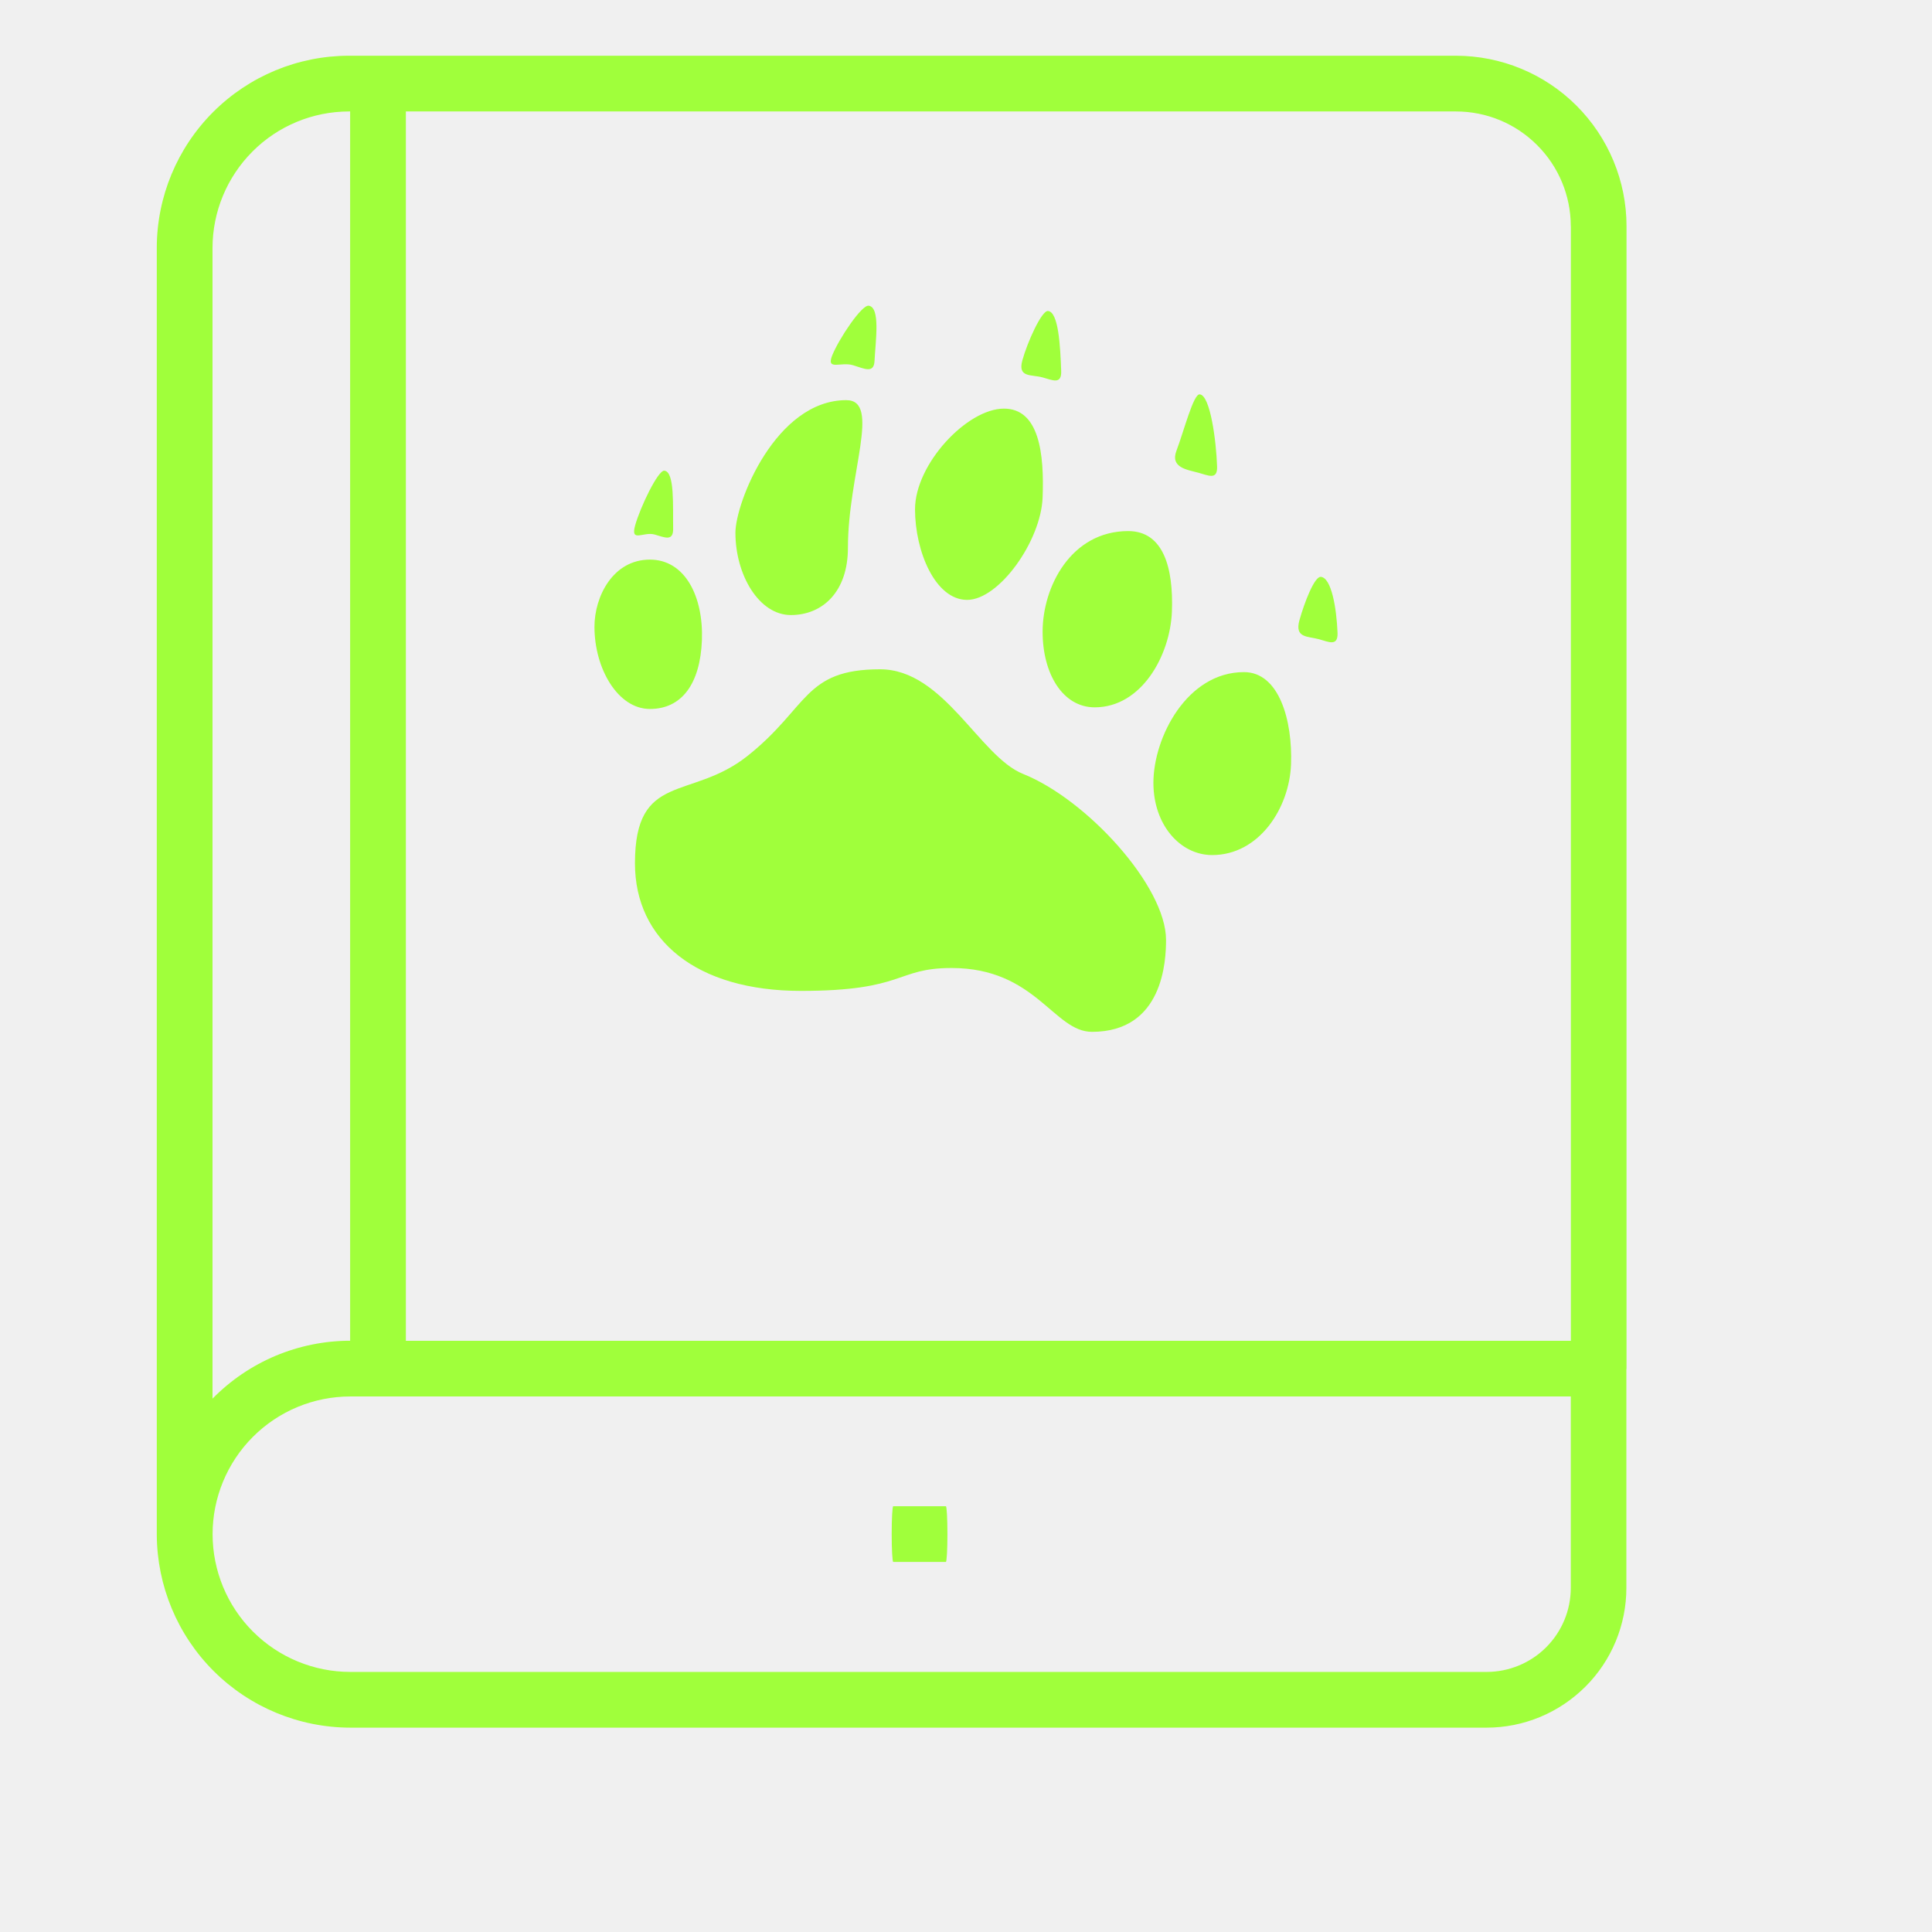
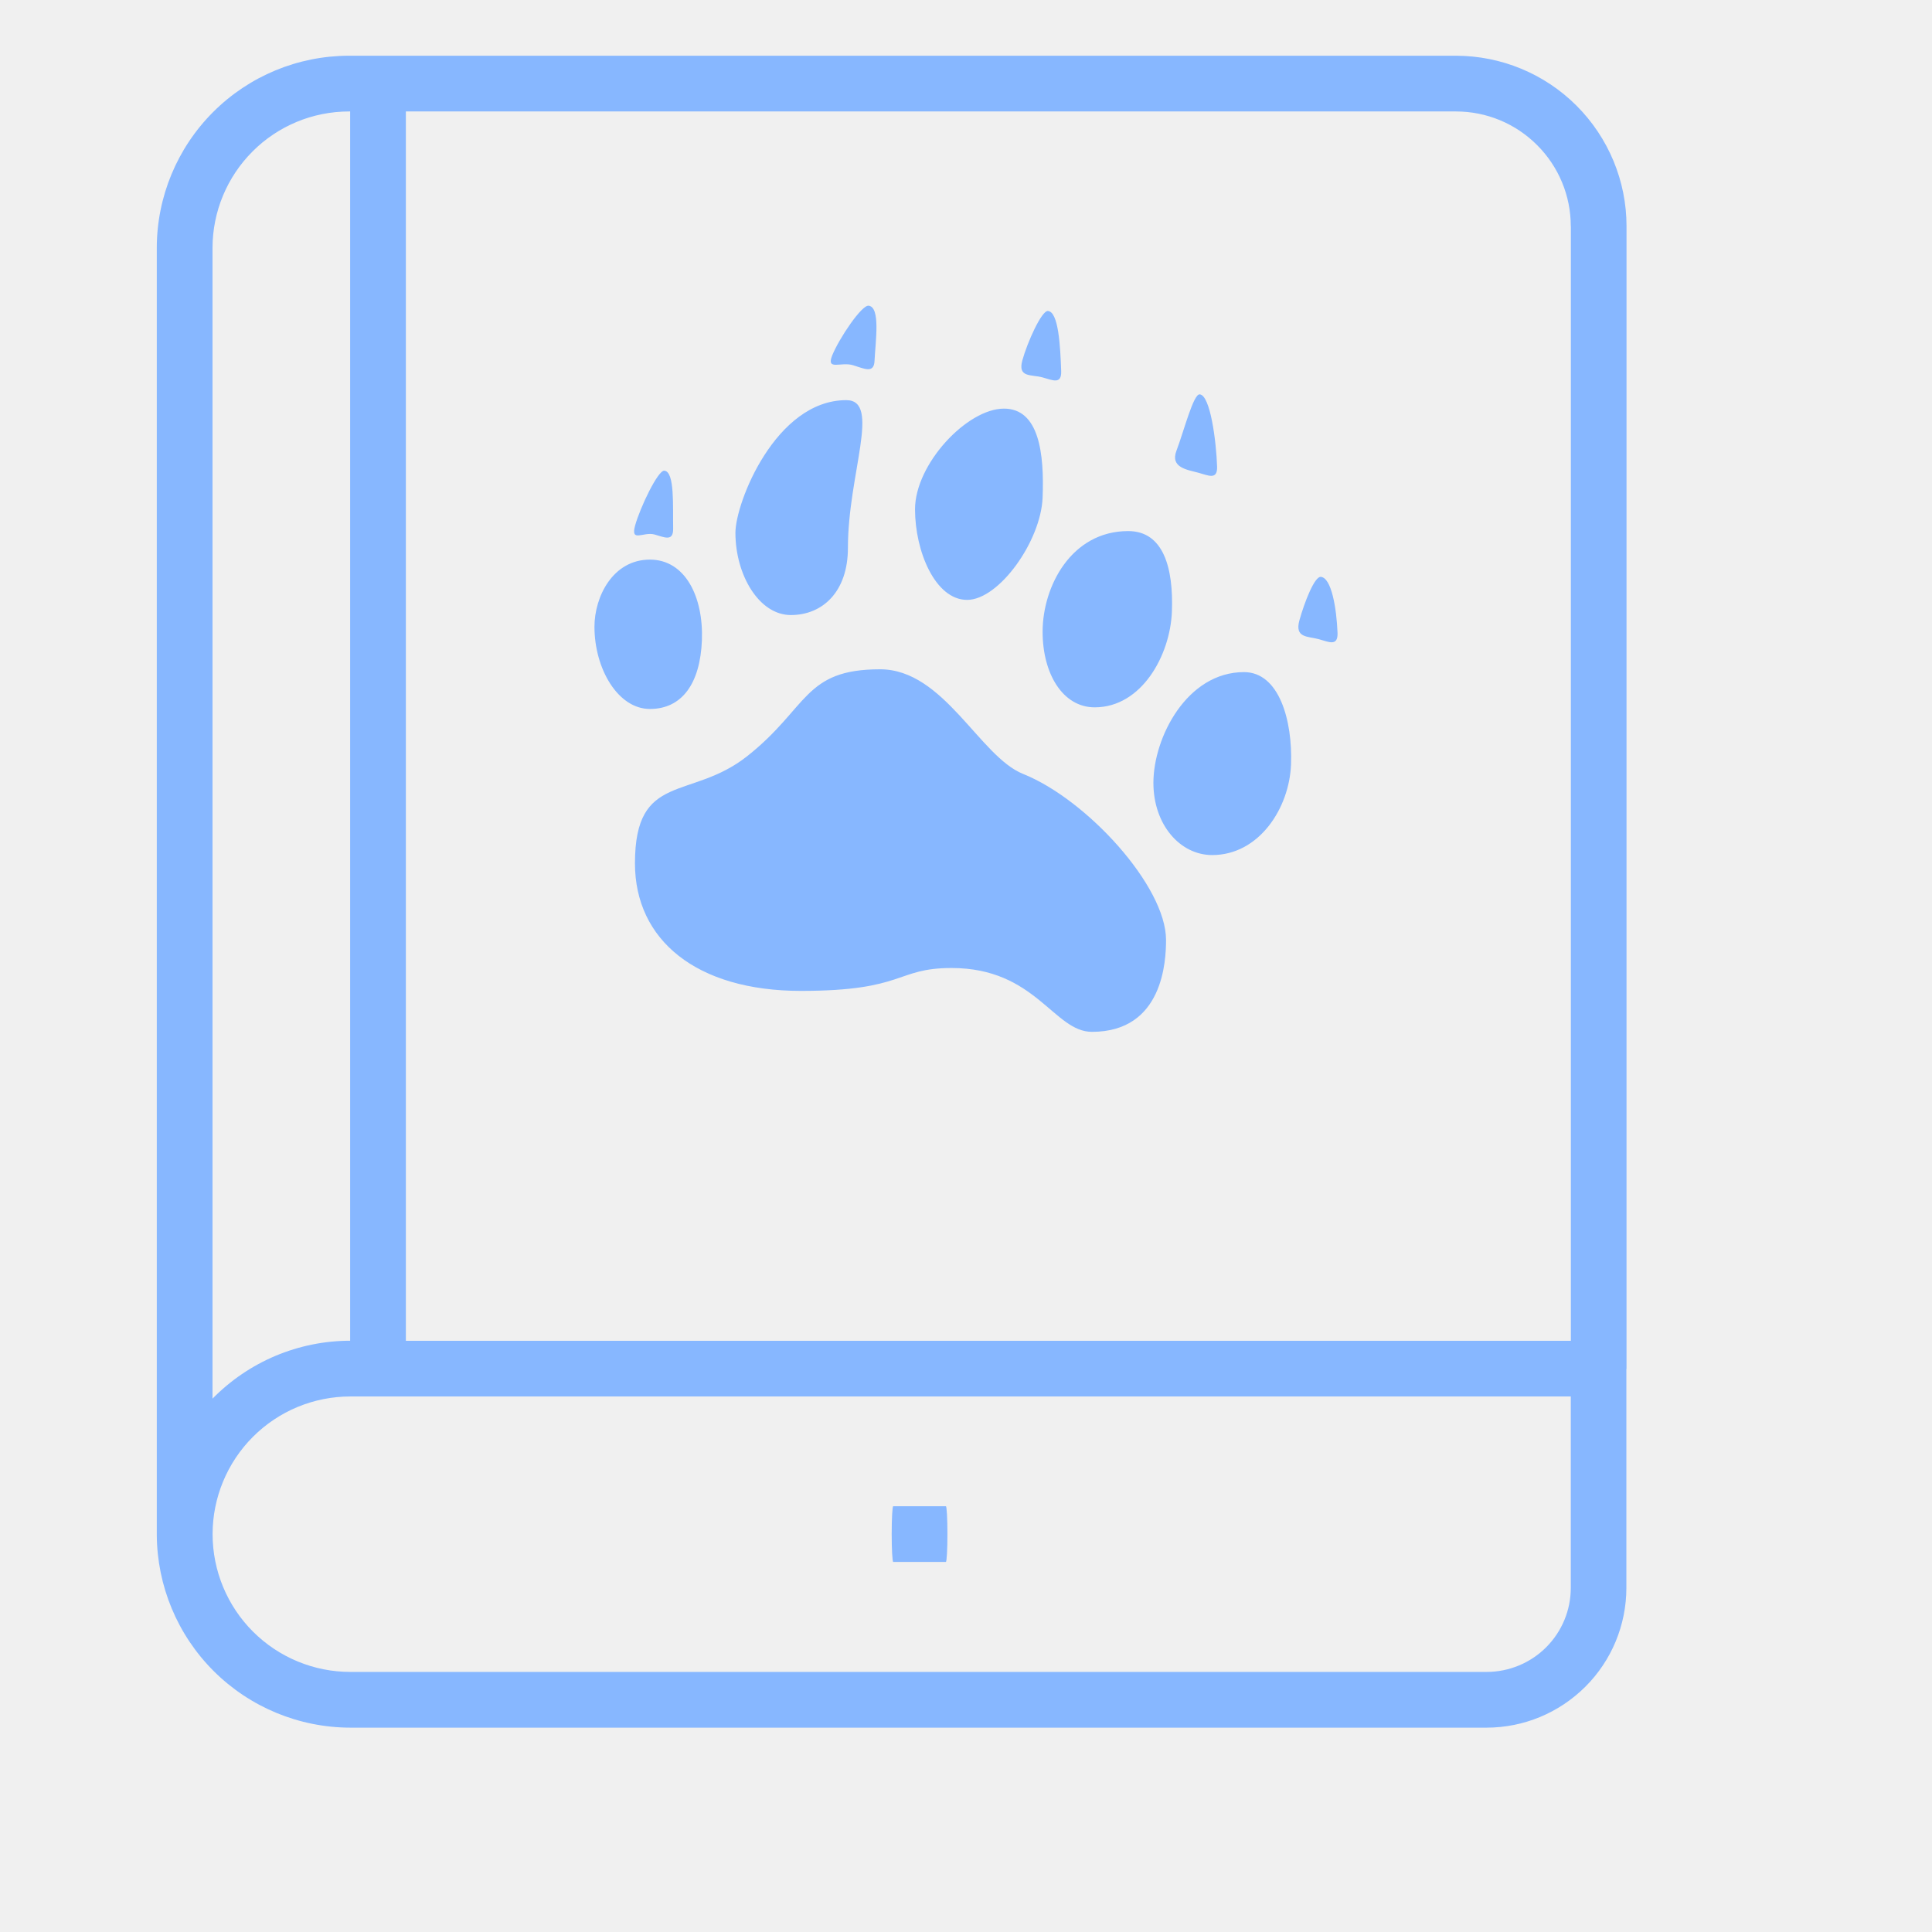
<svg xmlns="http://www.w3.org/2000/svg" width="22" height="22" viewBox="0 0 26 26" fill="none">
-   <path d="M4.715 23.25H20.006C20.505 23.25 20.983 23.051 21.336 22.698C21.689 22.346 21.887 21.867 21.887 21.369V18.427C21.887 18.424 21.889 18.422 21.889 18.418V3.043C21.889 2.435 21.646 1.852 21.216 1.422C20.786 0.992 20.203 0.751 19.595 0.75H4.694C4.009 0.751 3.353 1.023 2.868 1.508C2.384 1.992 2.111 2.649 2.11 3.334V20.645V20.652C2.113 21.342 2.388 22.002 2.876 22.489C3.365 22.976 4.026 23.249 4.715 23.25ZM21.14 3.044V18.044H5.462V1.5H19.595C20.005 1.5 20.397 1.663 20.686 1.953C20.976 2.242 21.139 2.635 21.139 3.044H21.14ZM4.694 1.5H4.712V18.043C4.367 18.043 4.025 18.113 3.708 18.246C3.39 18.38 3.102 18.576 2.86 18.822V3.334C2.861 2.848 3.055 2.382 3.399 2.038C3.742 1.694 4.208 1.501 4.694 1.5ZM4.714 18.793H21.139V21.368C21.139 21.669 21.02 21.956 20.807 22.169C20.595 22.381 20.306 22.5 20.006 22.5H4.715C4.223 22.5 3.752 22.305 3.404 21.957C3.057 21.61 2.861 21.138 2.861 20.646C2.861 20.155 3.057 19.683 3.404 19.336C3.752 18.988 4.223 18.793 4.715 18.793H4.714Z" fill="#A0FF3B" />
+   <path d="M4.715 23.25H20.006C20.505 23.25 20.983 23.051 21.336 22.698C21.689 22.346 21.887 21.867 21.887 21.369V18.427C21.887 18.424 21.889 18.422 21.889 18.418V3.043C21.889 2.435 21.646 1.852 21.216 1.422C20.786 0.992 20.203 0.751 19.595 0.75H4.694C4.009 0.751 3.353 1.023 2.868 1.508C2.384 1.992 2.111 2.649 2.11 3.334V20.645V20.652C2.113 21.342 2.388 22.002 2.876 22.489C3.365 22.976 4.026 23.249 4.715 23.25ZM21.14 3.044V18.044H5.462V1.5H19.595C20.005 1.5 20.397 1.663 20.686 1.953C20.976 2.242 21.139 2.635 21.139 3.044H21.14ZM4.694 1.5H4.712V18.043C4.367 18.043 4.025 18.113 3.708 18.246C3.39 18.38 3.102 18.576 2.86 18.822V3.334C2.861 2.848 3.055 2.382 3.399 2.038C3.742 1.694 4.208 1.501 4.694 1.5ZM4.714 18.793H21.139V21.368C21.139 21.669 21.02 21.956 20.807 22.169C20.595 22.381 20.306 22.5 20.006 22.5H4.715C4.223 22.5 3.752 22.305 3.404 21.957C3.057 21.61 2.861 21.138 2.861 20.646C2.861 20.155 3.057 19.683 3.404 19.336C3.752 18.988 4.223 18.793 4.715 18.793H4.714Z" fill="#87B7FF" />
  <g clip-path="url(#clip0_340_2408)">
-     <path d="M15.692 12.649C15.692 12.923 15.657 13.886 14.695 13.886C14.18 13.886 13.939 13.027 12.806 13.027C12.05 13.027 12.187 13.335 10.779 13.335C9.37 13.335 8.545 12.649 8.545 11.618C8.545 10.381 9.295 10.778 10.057 10.175C10.882 9.522 10.813 9.007 11.844 9.007C12.703 9.007 13.182 10.181 13.768 10.415C14.627 10.759 15.692 11.927 15.692 12.649ZM9.446 8.616C9.468 8.029 9.22 7.531 8.746 7.531C8.248 7.531 8 8.029 8 8.435C8 9 8.316 9.541 8.746 9.541C9.175 9.541 9.423 9.203 9.446 8.616ZM13.015 8.073C13.444 8.073 14.008 7.283 14.031 6.696C14.054 6.108 13.986 5.499 13.511 5.499C13.015 5.499 12.314 6.244 12.314 6.854C12.314 7.419 12.586 8.073 13.015 8.073ZM14.732 9.519C15.364 9.519 15.748 8.819 15.771 8.231C15.793 7.644 15.658 7.147 15.183 7.147C14.416 7.147 14.031 7.893 14.031 8.502C14.031 9.067 14.302 9.519 14.732 9.519ZM16.741 9.045C15.973 9.045 15.522 9.925 15.522 10.535C15.522 11.101 15.883 11.507 16.313 11.507C16.945 11.507 17.352 10.875 17.374 10.287C17.396 9.699 17.216 9.045 16.741 9.045ZM10.643 8.277C11.072 8.277 11.411 7.961 11.411 7.373C11.411 6.379 11.862 5.385 11.389 5.385C10.44 5.385 9.897 6.763 9.897 7.17C9.897 7.735 10.213 8.277 10.643 8.277ZM8.808 7.193C8.94 7.229 9.063 7.296 9.059 7.11C9.053 6.82 9.083 6.346 8.94 6.334C8.855 6.327 8.616 6.825 8.547 7.072C8.483 7.307 8.657 7.152 8.808 7.193ZM11.483 4.916C11.627 4.959 11.761 5.033 11.769 4.857C11.783 4.582 11.85 4.137 11.691 4.114C11.597 4.1 11.295 4.551 11.201 4.779C11.113 4.996 11.318 4.863 11.483 4.916ZM14.03 5.079C14.161 5.114 14.287 5.181 14.281 4.995C14.269 4.66 14.246 4.197 14.103 4.185C14.018 4.178 13.826 4.604 13.758 4.851C13.694 5.086 13.879 5.037 14.03 5.079ZM16.128 6.362C16.26 6.398 16.386 6.465 16.379 6.278C16.368 5.944 16.289 5.318 16.145 5.307C16.06 5.3 15.934 5.797 15.832 6.066C15.746 6.294 15.977 6.321 16.128 6.362ZM17.775 7.763C17.69 7.756 17.555 8.104 17.486 8.351C17.423 8.587 17.597 8.561 17.749 8.602C17.88 8.638 18.006 8.704 18 8.518C17.987 8.184 17.918 7.775 17.775 7.763Z" fill="#A0FF3B" />
+     <path d="M15.692 12.649C15.692 12.923 15.657 13.886 14.695 13.886C14.18 13.886 13.939 13.027 12.806 13.027C12.05 13.027 12.187 13.335 10.779 13.335C9.37 13.335 8.545 12.649 8.545 11.618C8.545 10.381 9.295 10.778 10.057 10.175C10.882 9.522 10.813 9.007 11.844 9.007C12.703 9.007 13.182 10.181 13.768 10.415C14.627 10.759 15.692 11.927 15.692 12.649ZM9.446 8.616C9.468 8.029 9.22 7.531 8.746 7.531C8.248 7.531 8 8.029 8 8.435C8 9 8.316 9.541 8.746 9.541C9.175 9.541 9.423 9.203 9.446 8.616ZM13.015 8.073C13.444 8.073 14.008 7.283 14.031 6.696C14.054 6.108 13.986 5.499 13.511 5.499C13.015 5.499 12.314 6.244 12.314 6.854C12.314 7.419 12.586 8.073 13.015 8.073ZM14.732 9.519C15.364 9.519 15.748 8.819 15.771 8.231C15.793 7.644 15.658 7.147 15.183 7.147C14.416 7.147 14.031 7.893 14.031 8.502C14.031 9.067 14.302 9.519 14.732 9.519ZM16.741 9.045C15.973 9.045 15.522 9.925 15.522 10.535C15.522 11.101 15.883 11.507 16.313 11.507C16.945 11.507 17.352 10.875 17.374 10.287C17.396 9.699 17.216 9.045 16.741 9.045ZM10.643 8.277C11.072 8.277 11.411 7.961 11.411 7.373C11.411 6.379 11.862 5.385 11.389 5.385C10.44 5.385 9.897 6.763 9.897 7.17C9.897 7.735 10.213 8.277 10.643 8.277ZM8.808 7.193C8.94 7.229 9.063 7.296 9.059 7.11C9.053 6.82 9.083 6.346 8.94 6.334C8.855 6.327 8.616 6.825 8.547 7.072C8.483 7.307 8.657 7.152 8.808 7.193ZM11.483 4.916C11.627 4.959 11.761 5.033 11.769 4.857C11.783 4.582 11.85 4.137 11.691 4.114C11.597 4.1 11.295 4.551 11.201 4.779C11.113 4.996 11.318 4.863 11.483 4.916ZM14.03 5.079C14.161 5.114 14.287 5.181 14.281 4.995C14.269 4.66 14.246 4.197 14.103 4.185C14.018 4.178 13.826 4.604 13.758 4.851C13.694 5.086 13.879 5.037 14.03 5.079ZM16.128 6.362C16.26 6.398 16.386 6.465 16.379 6.278C16.368 5.944 16.289 5.318 16.145 5.307C16.06 5.3 15.934 5.797 15.832 6.066C15.746 6.294 15.977 6.321 16.128 6.362ZM17.775 7.763C17.69 7.756 17.555 8.104 17.486 8.351C17.423 8.587 17.597 8.561 17.749 8.602C17.88 8.638 18.006 8.704 18 8.518C17.987 8.184 17.918 7.775 17.775 7.763Z" fill="#87B7FF" />
  </g>
-   <path d="M12.021 21.02H12.729C12.735 21.02 12.74 20.98 12.744 20.91C12.748 20.839 12.75 20.744 12.75 20.645C12.75 20.545 12.748 20.45 12.744 20.379C12.74 20.309 12.735 20.27 12.729 20.27H12.021C12.015 20.27 12.01 20.309 12.006 20.379C12.002 20.45 12 20.545 12 20.645C12 20.744 12.002 20.839 12.006 20.91C12.01 20.98 12.015 21.02 12.021 21.02Z" fill="#A0FF3B" />
+   <path d="M12.021 21.02H12.729C12.735 21.02 12.74 20.98 12.744 20.91C12.748 20.839 12.75 20.744 12.75 20.645C12.75 20.545 12.748 20.45 12.744 20.379C12.74 20.309 12.735 20.27 12.729 20.27H12.021C12.015 20.27 12.01 20.309 12.006 20.379C12.002 20.45 12 20.545 12 20.645C12 20.744 12.002 20.839 12.006 20.91C12.01 20.98 12.015 21.02 12.021 21.02Z" fill="#87B7FF" />
  <defs>
    <clipPath id="clip0_340_2408">
      <rect width="10" height="10" fill="white" transform="translate(8 4)" />
    </clipPath>
  </defs>
</svg>
